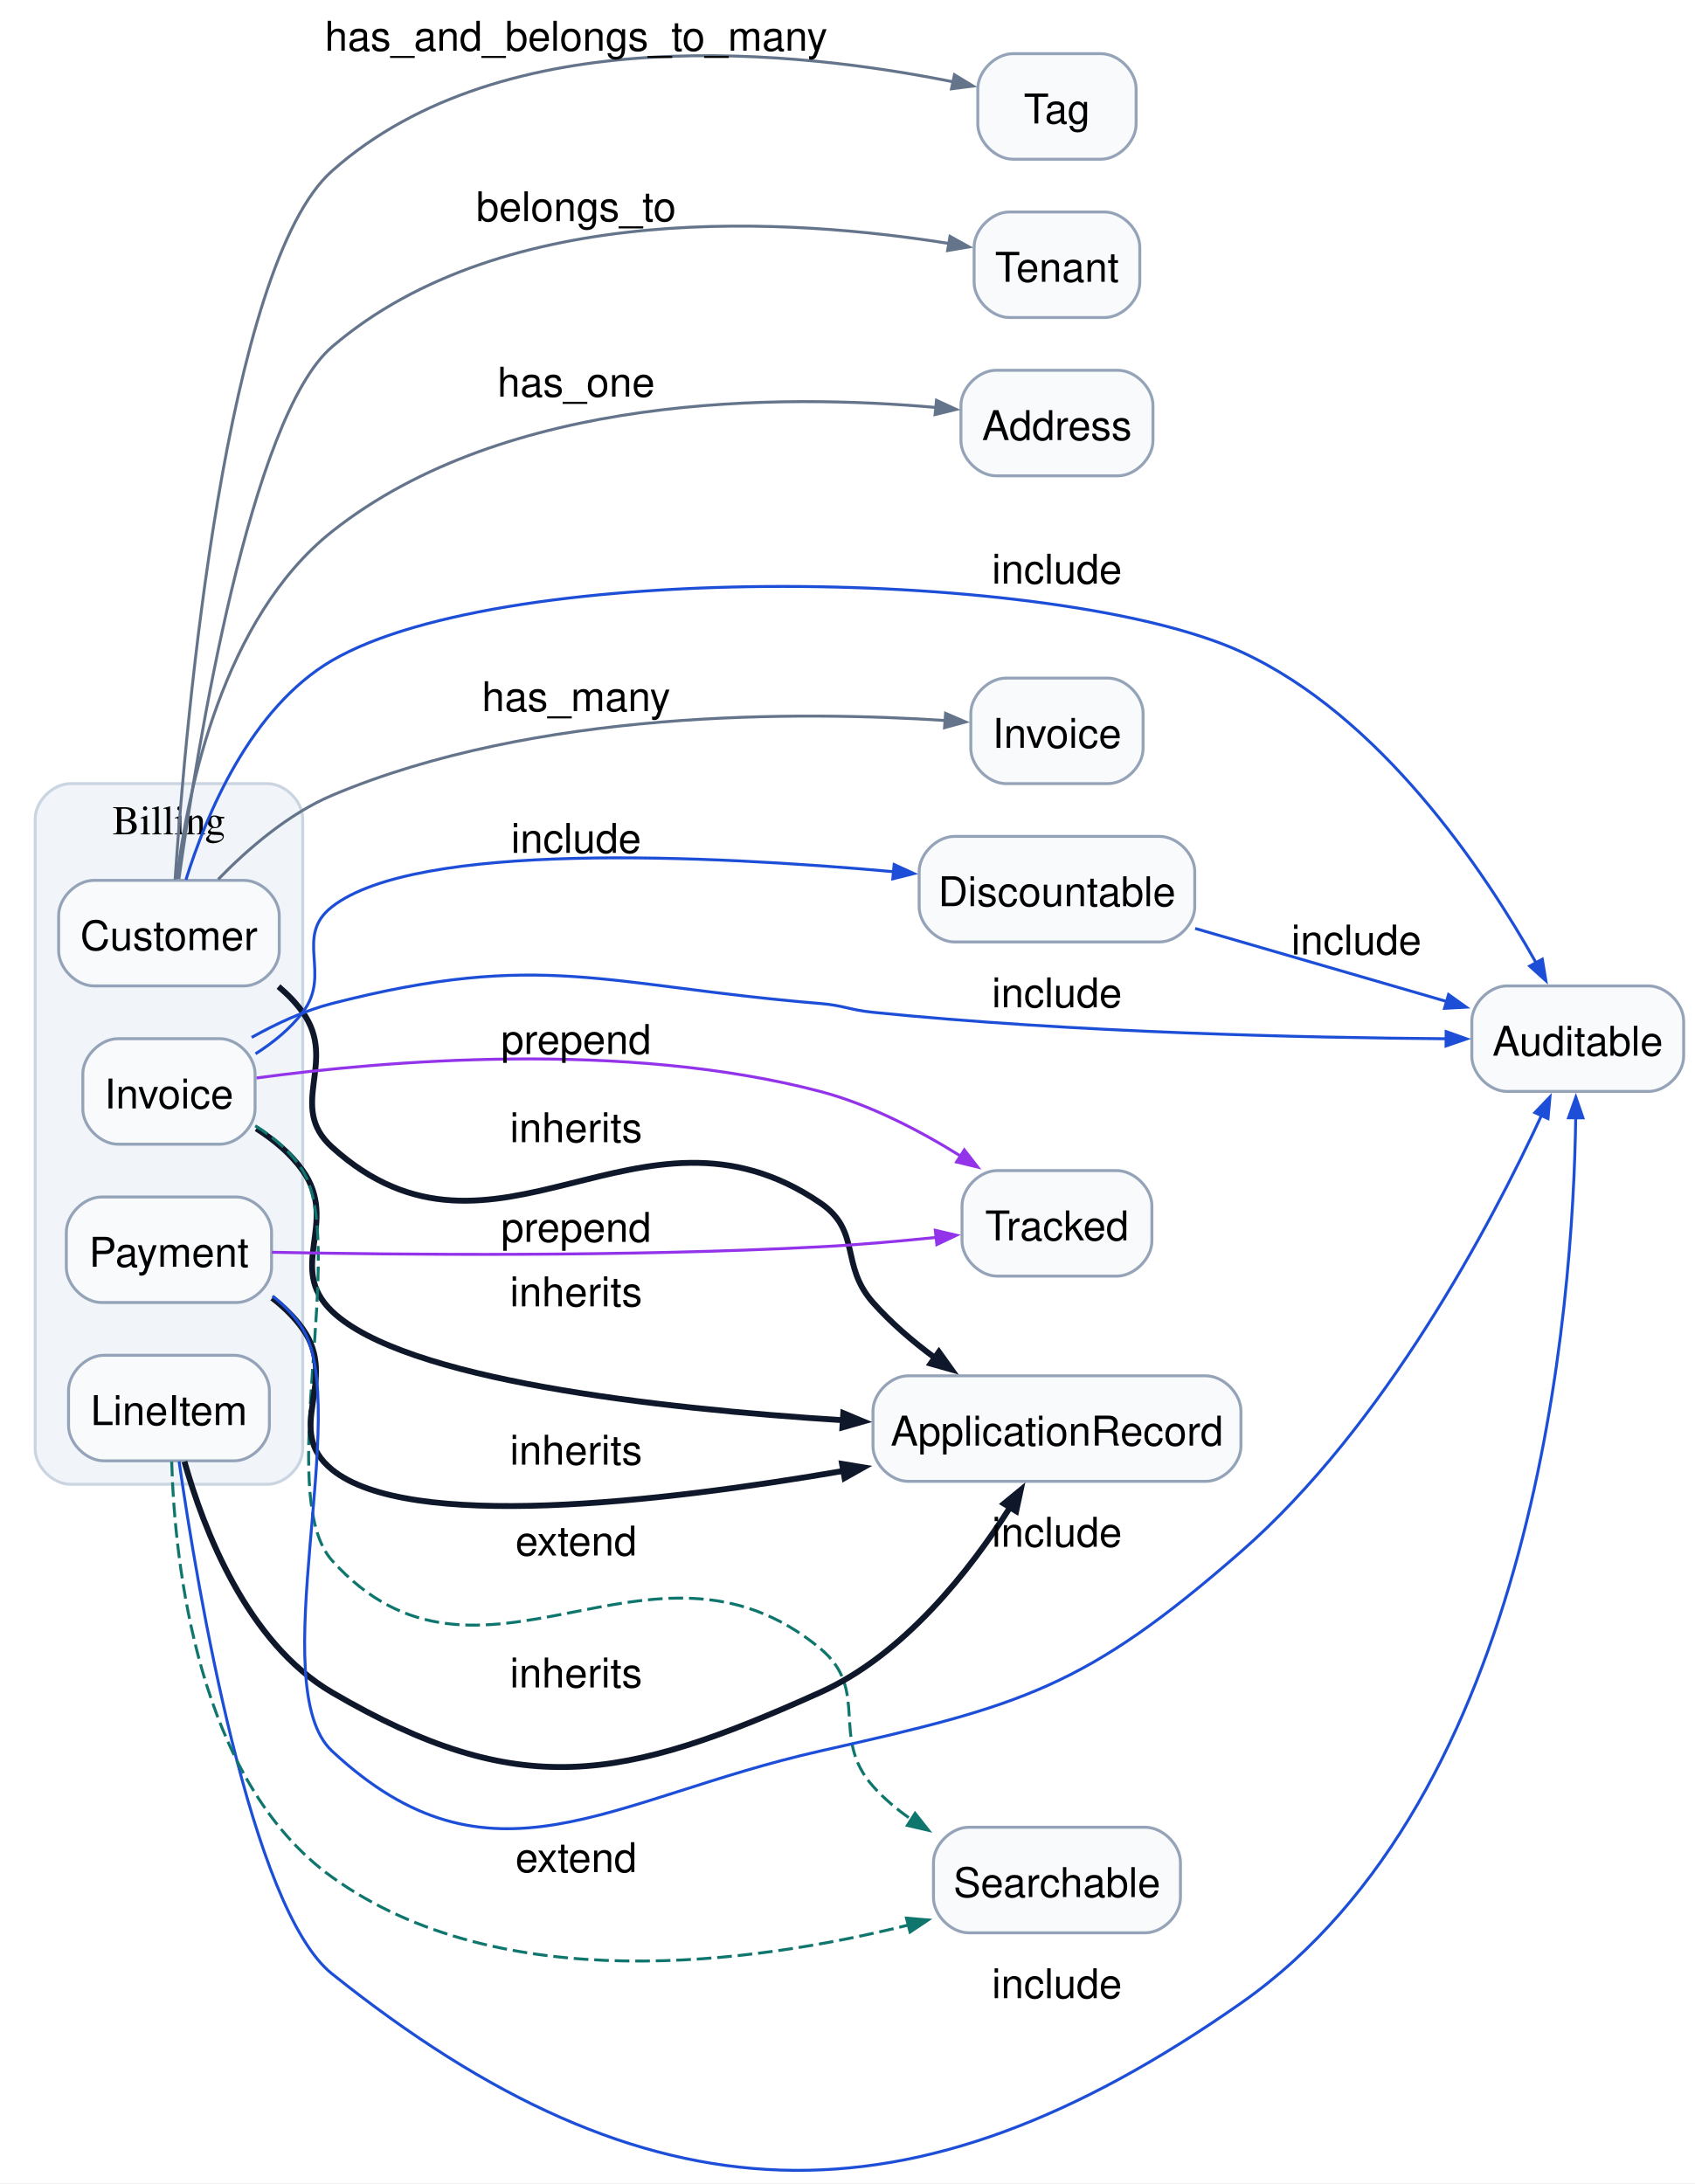
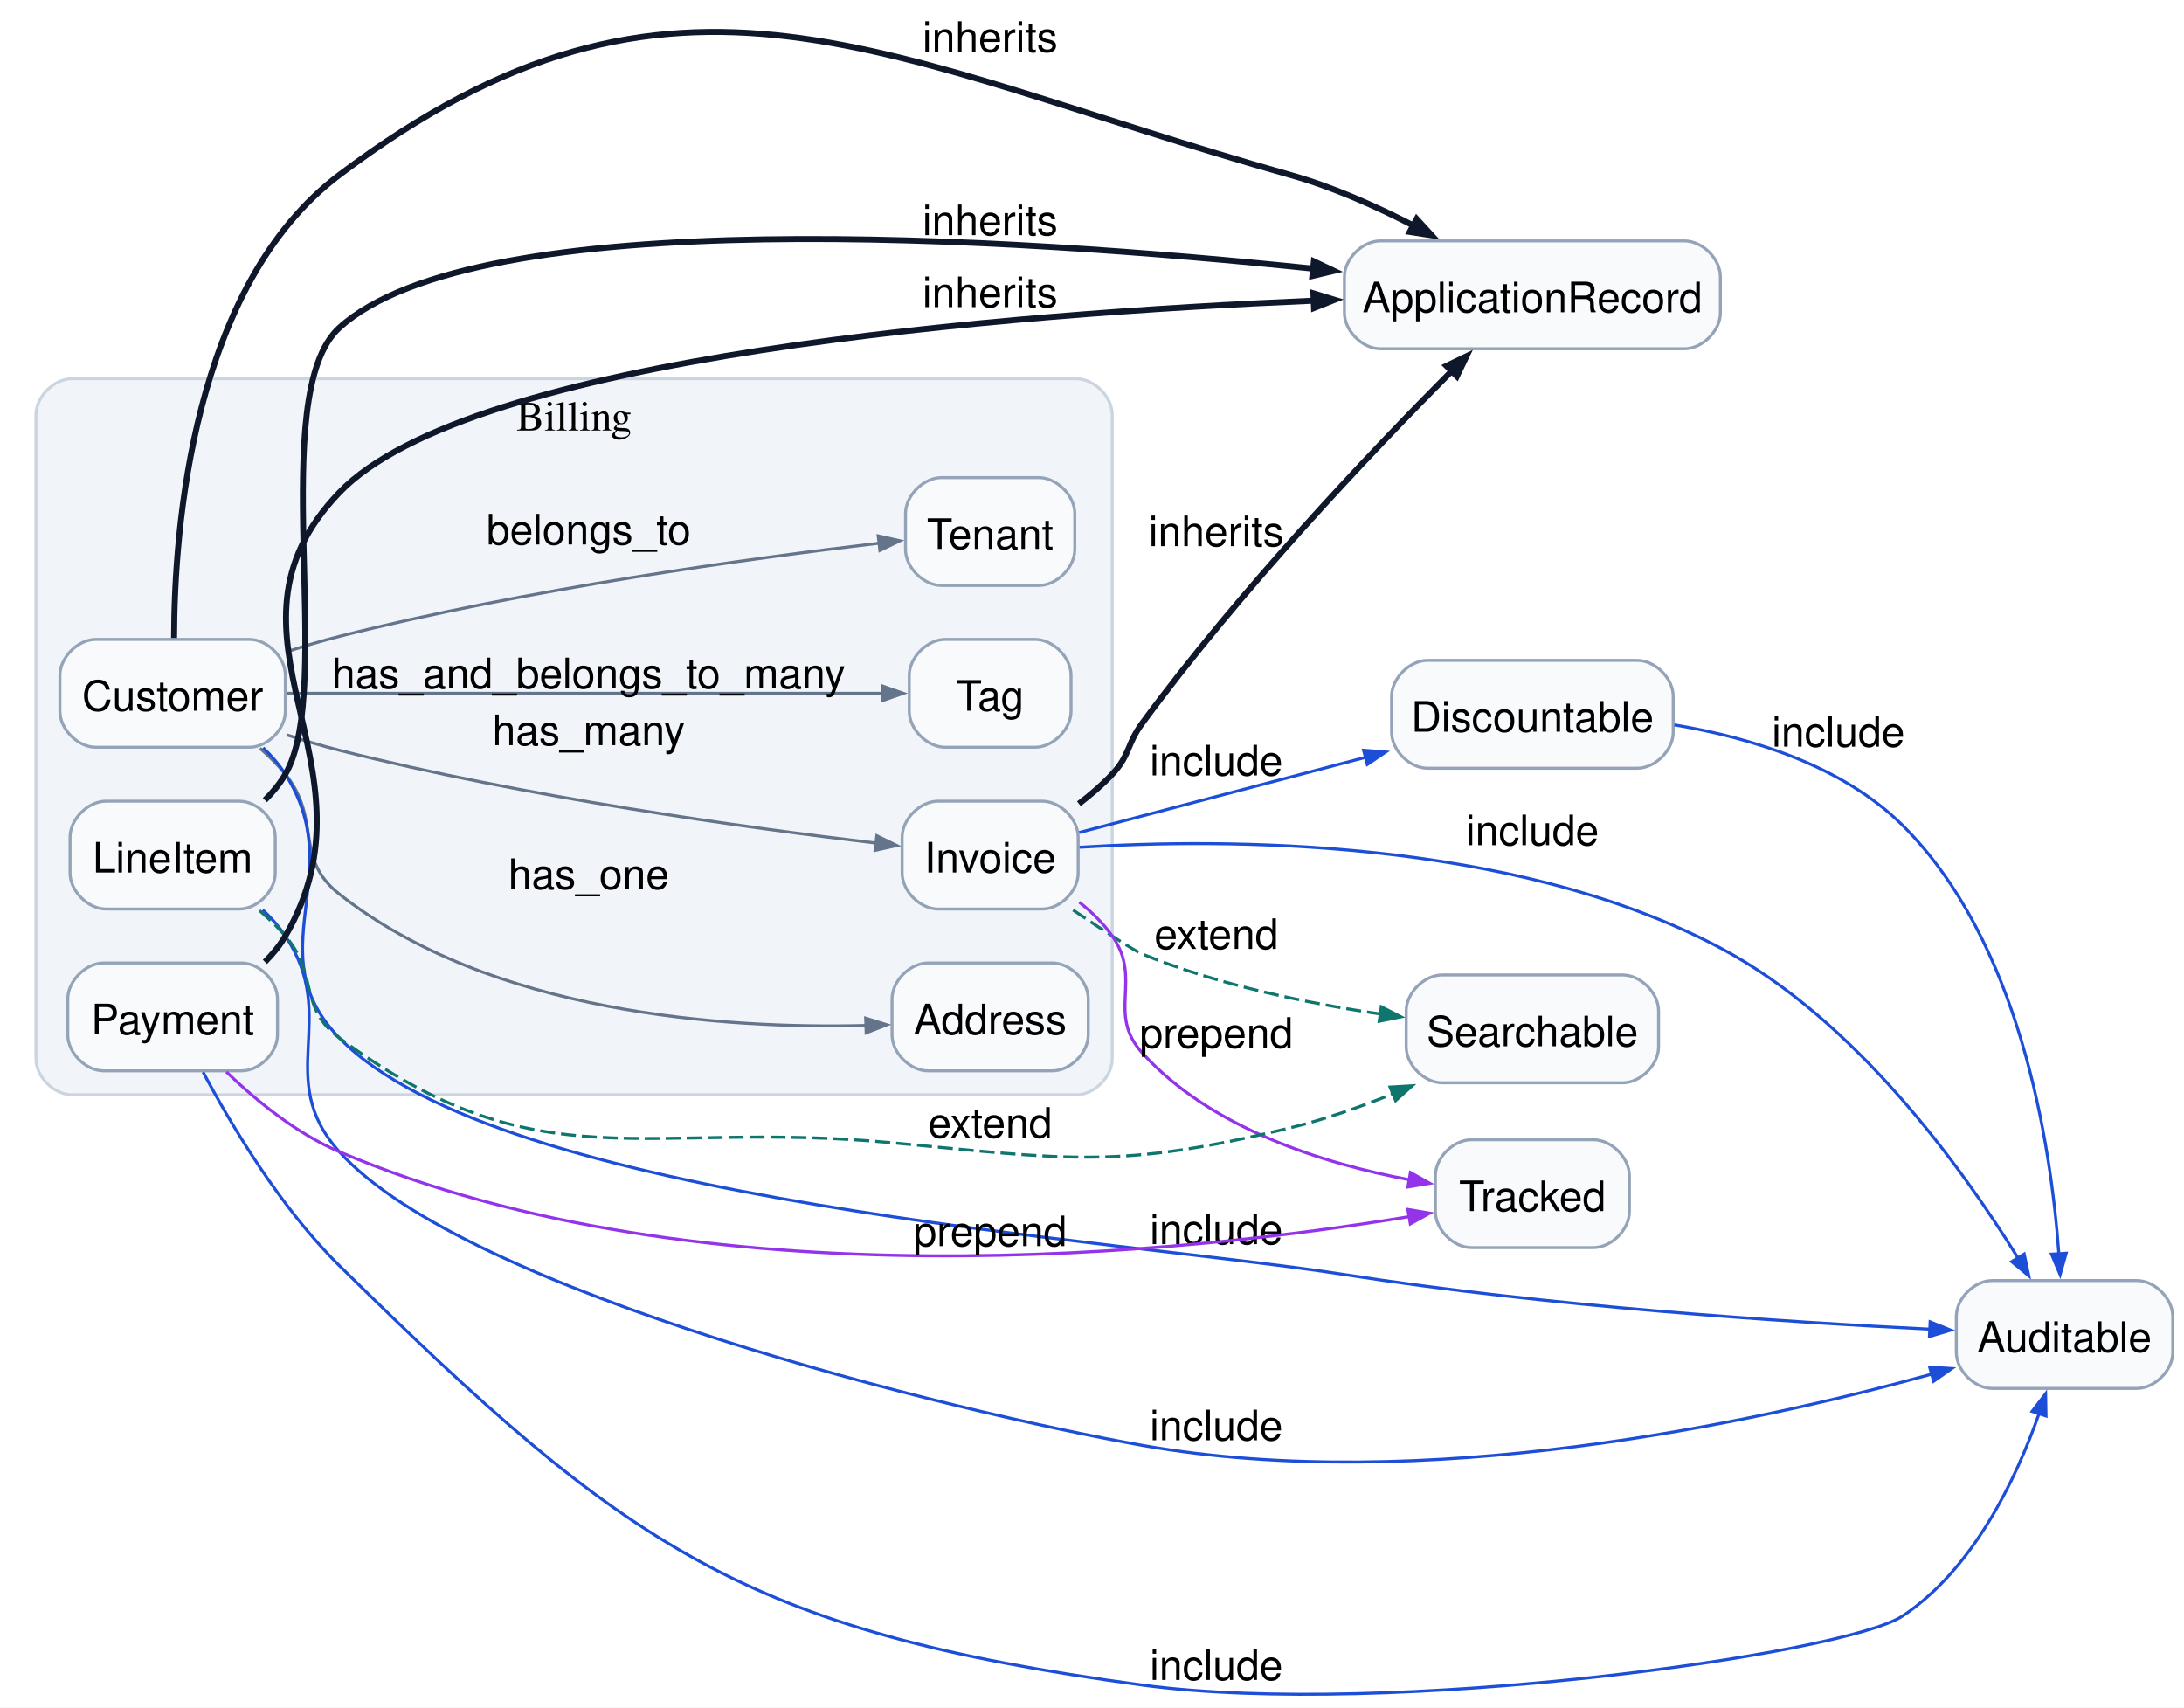
- <svg xmlns="http://www.w3.org/2000/svg" width="578pt" height="745pt" viewBox="0.00 0.00 578.00 745.00">
-   <g id="graph0" class="graph" transform="scale(1 1) rotate(0) translate(4 740.66)">
-     <polygon fill="white" stroke="none" points="-4,4 -4,-740.66 574.25,-740.66 574.25,4 -4,4" />
+ <svg xmlns="http://www.w3.org/2000/svg" width="729pt" height="570pt" viewBox="0.00 0.00 729.00 570.00">
+   <g id="graph0" class="graph" transform="scale(1 1) rotate(0) translate(4 565.92)">
+     <polygon fill="white" stroke="none" points="-4,4 -4,-565.92 725.25,-565.92 725.25,4 -4,4" />
    <g id="clust1" class="cluster">
-       <path fill="#f1f5f9" stroke="#cbd5e1" d="M20,-234.35C20,-234.35 87.25,-234.35 87.25,-234.35 93.25,-234.35 99.25,-240.35 99.25,-246.35 99.25,-246.35 99.25,-461.35 99.25,-461.35 99.25,-467.35 93.25,-473.35 87.25,-473.35 87.25,-473.35 20,-473.35 20,-473.35 14,-473.35 8,-467.35 8,-461.35 8,-461.35 8,-246.35 8,-246.35 8,-240.35 14,-234.35 20,-234.35" />
-       <text xml:space="preserve" text-anchor="middle" x="53.62" y="-456.05" font-family="Times,serif" font-size="14.00">Billing</text>
+       <path fill="#f1f5f9" stroke="#cbd5e1" d="M20,-200.51C20,-200.51 355.25,-200.51 355.25,-200.51 361.25,-200.51 367.25,-206.51 367.25,-212.51 367.25,-212.51 367.25,-427.51 367.25,-427.51 367.25,-433.51 361.25,-439.51 355.25,-439.51 355.25,-439.51 20,-439.51 20,-439.51 14,-439.51 8,-433.51 8,-427.51 8,-427.51 8,-212.51 8,-212.51 8,-206.51 14,-200.51 20,-200.51" />
+       <text xml:space="preserve" text-anchor="middle" x="187.62" y="-422.21" font-family="Times,serif" font-size="14.00">Billing</text>
    </g>
    <g id="node1" class="node">
-       <path fill="#f8fafc" stroke="#94a3b8" d="M79.25,-440.35C79.25,-440.35 28,-440.35 28,-440.35 22,-440.35 16,-434.35 16,-428.35 16,-428.35 16,-416.35 16,-416.35 16,-410.35 22,-404.35 28,-404.35 28,-404.35 79.25,-404.35 79.25,-404.35 85.25,-404.35 91.25,-410.35 91.25,-416.35 91.25,-416.35 91.25,-428.35 91.25,-428.35 91.25,-434.35 85.25,-440.35 79.25,-440.35" />
-       <text xml:space="preserve" text-anchor="middle" x="53.62" y="-416.55" font-family="Helvetica,sans-Serif" font-size="14.00">Customer</text>
+       <path fill="#f8fafc" stroke="#94a3b8" d="M347.25,-244.51C347.25,-244.51 305.75,-244.51 305.75,-244.51 299.75,-244.51 293.75,-238.51 293.75,-232.51 293.75,-232.51 293.75,-220.51 293.75,-220.51 293.75,-214.51 299.75,-208.51 305.75,-208.51 305.75,-208.51 347.25,-208.51 347.25,-208.51 353.25,-208.51 359.25,-214.51 359.25,-220.51 359.25,-220.51 359.25,-232.51 359.25,-232.51 359.25,-238.51 353.25,-244.51 347.25,-244.51" />
+       <text xml:space="preserve" text-anchor="middle" x="326.5" y="-220.71" font-family="Helvetica,sans-Serif" font-size="14.00">Address</text>
+     </g>
+     <g id="node2" class="node">
+       <path fill="#f8fafc" stroke="#94a3b8" d="M79.25,-352.51C79.25,-352.51 28,-352.51 28,-352.51 22,-352.51 16,-346.51 16,-340.51 16,-340.51 16,-328.51 16,-328.51 16,-322.51 22,-316.51 28,-316.51 28,-316.51 79.25,-316.51 79.25,-316.51 85.25,-316.51 91.25,-322.51 91.25,-328.51 91.25,-328.51 91.25,-340.51 91.25,-340.51 91.25,-346.51 85.25,-352.51 79.25,-352.51" />
+       <text xml:space="preserve" text-anchor="middle" x="53.62" y="-328.71" font-family="Helvetica,sans-Serif" font-size="14.00">Customer</text>
+     </g>
+     <g id="edge4" class="edge">
+       <path fill="none" stroke="#64748b" d="M82.78,-316.17C85.86,-313.49 88.77,-310.59 91.25,-307.51 103.5,-292.34 93.94,-279.58 109.25,-267.51 159.96,-227.53 237.95,-222.47 285.11,-223.65" />
+       <polygon fill="#64748b" stroke="#64748b" points="284.95,-226.09 292.03,-223.88 285.11,-221.19 284.95,-226.09" />
+       <text xml:space="preserve" text-anchor="middle" x="192.5" y="-269.21" font-family="Helvetica,sans-Serif" font-size="14.00">has_one</text>
+     </g>
+     <g id="node3" class="node">
+       <path fill="#f8fafc" stroke="#94a3b8" d="M343.88,-298.51C343.88,-298.51 309.12,-298.51 309.12,-298.51 303.12,-298.51 297.12,-292.51 297.12,-286.51 297.12,-286.51 297.12,-274.51 297.12,-274.51 297.12,-268.51 303.12,-262.51 309.12,-262.51 309.12,-262.51 343.88,-262.51 343.88,-262.51 349.88,-262.51 355.88,-268.51 355.88,-274.51 355.88,-274.51 355.88,-286.51 355.88,-286.51 355.88,-292.51 349.88,-298.51 343.88,-298.51" />
+       <text xml:space="preserve" text-anchor="middle" x="326.5" y="-274.71" font-family="Helvetica,sans-Serif" font-size="14.00">Invoice</text>
+     </g>
+     <g id="edge3" class="edge">
+       <path fill="none" stroke="#64748b" d="M91.68,-320.65C97.51,-318.76 103.51,-316.96 109.25,-315.51 171.3,-299.83 245.22,-289.64 288.59,-284.5" />
+       <polygon fill="#64748b" stroke="#64748b" points="288.67,-286.96 295.34,-283.71 288.1,-282.09 288.67,-286.96" />
+       <text xml:space="preserve" text-anchor="middle" x="192.5" y="-317.21" font-family="Helvetica,sans-Serif" font-size="14.00">has_many</text>
+     </g>
+     <g id="node6" class="node">
+       <path fill="#f8fafc" stroke="#94a3b8" d="M341.5,-352.51C341.5,-352.51 311.5,-352.51 311.5,-352.51 305.5,-352.51 299.5,-346.51 299.5,-340.51 299.5,-340.51 299.5,-328.51 299.5,-328.51 299.5,-322.51 305.5,-316.51 311.5,-316.51 311.5,-316.51 341.5,-316.51 341.5,-316.51 347.5,-316.51 353.5,-322.51 353.5,-328.51 353.5,-328.51 353.5,-340.51 353.5,-340.51 353.5,-346.51 347.5,-352.51 341.5,-352.51" />
+       <text xml:space="preserve" text-anchor="middle" x="326.5" y="-328.71" font-family="Helvetica,sans-Serif" font-size="14.00">Tag</text>
+     </g>
+     <g id="edge6" class="edge">
+       <path fill="none" stroke="#64748b" d="M91.72,-334.51C144.18,-334.51 239.35,-334.51 290.59,-334.51" />
+       <polygon fill="#64748b" stroke="#64748b" points="290.51,-336.96 297.51,-334.51 290.51,-332.06 290.51,-336.96" />
+       <text xml:space="preserve" text-anchor="middle" x="192.5" y="-336.21" font-family="Helvetica,sans-Serif" font-size="14.00">has_and_belongs_to_many</text>
+     </g>
+     <g id="node7" class="node">
+       <path fill="#f8fafc" stroke="#94a3b8" d="M342.75,-406.51C342.75,-406.51 310.25,-406.51 310.25,-406.51 304.25,-406.51 298.25,-400.51 298.25,-394.51 298.25,-394.51 298.25,-382.51 298.25,-382.51 298.25,-376.51 304.25,-370.51 310.25,-370.51 310.25,-370.51 342.75,-370.51 342.75,-370.51 348.75,-370.51 354.75,-376.51 354.75,-382.51 354.75,-382.51 354.75,-394.51 354.75,-394.51 354.75,-400.51 348.75,-406.51 342.75,-406.51" />
+       <text xml:space="preserve" text-anchor="middle" x="326.5" y="-382.71" font-family="Helvetica,sans-Serif" font-size="14.00">Tenant</text>
+     </g>
+     <g id="edge5" class="edge">
+       <path fill="none" stroke="#64748b" d="M91.68,-348.37C97.51,-350.27 103.51,-352.06 109.25,-353.51 171.82,-369.33 246.45,-379.56 289.67,-384.65" />
+       <polygon fill="#64748b" stroke="#64748b" points="289.14,-387.06 296.37,-385.43 289.7,-382.19 289.14,-387.06" />
+       <text xml:space="preserve" text-anchor="middle" x="192.5" y="-384.2" font-family="Helvetica,sans-Serif" font-size="14.00">belongs_to</text>
+     </g>
+     <g id="node8" class="node">
+       <path fill="#f8fafc" stroke="#94a3b8" d="M558.25,-485.51C558.25,-485.51 456.75,-485.51 456.75,-485.51 450.75,-485.51 444.75,-479.51 444.75,-473.51 444.75,-473.51 444.75,-461.51 444.75,-461.51 444.75,-455.51 450.75,-449.51 456.75,-449.51 456.75,-449.51 558.25,-449.51 558.25,-449.51 564.25,-449.51 570.25,-455.51 570.25,-461.51 570.25,-461.51 570.25,-473.51 570.25,-473.51 570.25,-479.51 564.25,-485.51 558.25,-485.51" />
+       <text xml:space="preserve" text-anchor="middle" x="507.5" y="-461.71" font-family="Helvetica,sans-Serif" font-size="14.00">ApplicationRecord</text>
+     </g>
+     <g id="edge1" class="edge">
+       <path fill="none" stroke="#0f172a" stroke-width="2" d="M54.1,-353C54.18,-389.51 60.21,-470.54 109.25,-507.51 221.93,-592.46 290.92,-545.75 426.75,-507.51 440.8,-503.56 455.32,-497.09 468.05,-490.5" />
+       <polygon fill="#0f172a" stroke="#0f172a" stroke-width="2" points="468.87,-492.84 473.88,-487.38 466.56,-488.52 468.87,-492.84" />
+       <text xml:space="preserve" text-anchor="middle" x="326.5" y="-548.62" font-family="Helvetica,sans-Serif" font-size="14.00">inherits</text>
+     </g>
+     <g id="node9" class="node">
+       <path fill="#f8fafc" stroke="#94a3b8" d="M709.25,-138.51C709.25,-138.51 661,-138.51 661,-138.51 655,-138.51 649,-132.51 649,-126.51 649,-126.51 649,-114.51 649,-114.51 649,-108.51 655,-102.51 661,-102.51 661,-102.51 709.25,-102.51 709.25,-102.51 715.25,-102.51 721.25,-108.51 721.25,-114.51 721.25,-114.51 721.25,-126.51 721.25,-126.51 721.25,-132.51 715.25,-138.51 709.25,-138.51" />
+       <text xml:space="preserve" text-anchor="middle" x="685.12" y="-114.71" font-family="Helvetica,sans-Serif" font-size="14.00">Auditable</text>
+     </g>
+     <g id="edge2" class="edge">
+       <path fill="none" stroke="#1d4ed8" d="M83.83,-316.33C86.64,-313.65 89.21,-310.71 91.25,-307.51 112.75,-273.87 81.48,-248.19 109.25,-219.51 162.53,-164.48 369.08,-152.38 444.75,-140.51 512.57,-129.88 592.15,-124.65 640.32,-122.27" />
+       <polygon fill="#1d4ed8" stroke="#1d4ed8" points="640.26,-124.73 647.14,-121.95 640.03,-119.83 640.26,-124.73" />
+       <text xml:space="preserve" text-anchor="middle" x="402" y="-150.66" font-family="Helvetica,sans-Serif" font-size="14.00">include</text>
+     </g>
+     <g id="edge7" class="edge">
+       <path fill="none" stroke="#0f172a" stroke-width="2" d="M356.12,-297.65C360.09,-300.67 363.94,-303.98 367.25,-307.51 373.24,-313.91 372.06,-317.45 377.25,-324.51 409.61,-368.59 453.32,-414.66 480.7,-442.22" />
+       <polygon fill="#0f172a" stroke="#0f172a" stroke-width="2" points="478.81,-443.79 485.49,-447.01 482.28,-440.33 478.81,-443.79" />
+       <text xml:space="preserve" text-anchor="middle" x="402" y="-383.64" font-family="Helvetica,sans-Serif" font-size="14.00">inherits</text>
+     </g>
+     <g id="edge8" class="edge">
+       <path fill="none" stroke="#1d4ed8" d="M356.36,-283.13C403.92,-286.11 500.42,-286.52 570.25,-249.51 615.27,-225.66 650.84,-176.33 669.58,-146.06" />
+       <polygon fill="#1d4ed8" stroke="#1d4ed8" points="671.66,-147.36 673.19,-140.1 667.47,-144.82 671.66,-147.36" />
+       <text xml:space="preserve" text-anchor="middle" x="507.5" y="-283.82" font-family="Helvetica,sans-Serif" font-size="14.00">include</text>
+     </g>
+     <g id="node10" class="node">
+       <path fill="#f8fafc" stroke="#94a3b8" d="M542.5,-345.51C542.5,-345.51 472.5,-345.51 472.5,-345.51 466.5,-345.51 460.5,-339.51 460.5,-333.51 460.5,-333.51 460.5,-321.51 460.5,-321.51 460.5,-315.51 466.5,-309.51 472.5,-309.51 472.5,-309.51 542.5,-309.51 542.5,-309.51 548.5,-309.51 554.5,-315.51 554.5,-321.51 554.5,-321.51 554.5,-333.51 554.5,-333.51 554.5,-339.51 548.5,-345.51 542.5,-345.51" />
+       <text xml:space="preserve" text-anchor="middle" x="507.5" y="-321.71" font-family="Helvetica,sans-Serif" font-size="14.00">Discountable</text>
+     </g>
+     <g id="edge9" class="edge">
+       <path fill="none" stroke="#1d4ed8" d="M356.26,-288.06C382.04,-294.83 420.56,-304.95 452.14,-313.24" />
+       <polygon fill="#1d4ed8" stroke="#1d4ed8" points="451.15,-315.51 458.54,-314.92 452.39,-310.77 451.15,-315.51" />
+       <text xml:space="preserve" text-anchor="middle" x="402" y="-307.12" font-family="Helvetica,sans-Serif" font-size="14.00">include</text>
+     </g>
+     <g id="node11" class="node">
+       <path fill="#f8fafc" stroke="#94a3b8" d="M537.62,-240.51C537.62,-240.51 477.38,-240.51 477.38,-240.51 471.38,-240.51 465.38,-234.51 465.38,-228.51 465.38,-228.51 465.38,-216.51 465.38,-216.51 465.38,-210.51 471.38,-204.51 477.38,-204.51 477.38,-204.51 537.62,-204.51 537.62,-204.51 543.62,-204.51 549.62,-210.51 549.62,-216.51 549.62,-216.51 549.62,-228.51 549.62,-228.51 549.62,-234.51 543.62,-240.51 537.62,-240.51" />
+       <text xml:space="preserve" text-anchor="middle" x="507.5" y="-216.71" font-family="Helvetica,sans-Serif" font-size="14.00">Searchable</text>
+     </g>
+     <g id="edge11" class="edge">
+       <path fill="none" stroke="#0f766e" stroke-dasharray="5,2" d="M354.19,-262.16C364.53,-255.18 374.54,-248.62 377.25,-247.51 402.53,-237.17 432.37,-231.04 457,-227.44" />
+       <polygon fill="#0f766e" stroke="#0f766e" points="457.05,-229.9 463.64,-226.52 456.37,-225.05 457.05,-229.9" />
+       <text xml:space="preserve" text-anchor="middle" x="402" y="-249.21" font-family="Helvetica,sans-Serif" font-size="14.00">extend</text>
+     </g>
+     <g id="node12" class="node">
+       <path fill="#f8fafc" stroke="#94a3b8" d="M527.88,-185.51C527.88,-185.51 487.12,-185.51 487.12,-185.51 481.12,-185.51 475.12,-179.51 475.12,-173.51 475.12,-173.51 475.12,-161.51 475.12,-161.51 475.12,-155.51 481.12,-149.51 487.12,-149.51 487.12,-149.51 527.88,-149.51 527.88,-149.51 533.88,-149.51 539.88,-155.51 539.88,-161.51 539.88,-161.51 539.88,-173.51 539.88,-173.51 539.88,-179.51 533.88,-185.51 527.88,-185.51" />
+       <text xml:space="preserve" text-anchor="middle" x="507.5" y="-161.71" font-family="Helvetica,sans-Serif" font-size="14.00">Tracked</text>
+     </g>
+     <g id="edge10" class="edge">
+       <path fill="none" stroke="#9333ea" d="M356.26,-264.79C360.41,-261.51 364.28,-257.74 367.25,-253.51 377.54,-238.87 365.23,-227.77 377.25,-214.51 400.17,-189.24 437.77,-177.53 466.52,-172.13" />
+       <polygon fill="#9333ea" stroke="#9333ea" points="466.79,-174.57 473.27,-170.96 465.95,-169.74 466.79,-174.57" />
+       <text xml:space="preserve" text-anchor="middle" x="402" y="-216.21" font-family="Helvetica,sans-Serif" font-size="14.00">prepend</text>
+     </g>
+     <g id="node4" class="node">
+       <path fill="#f8fafc" stroke="#94a3b8" d="M75.88,-298.51C75.88,-298.51 31.38,-298.51 31.38,-298.51 25.38,-298.51 19.38,-292.51 19.38,-286.51 19.38,-286.51 19.38,-274.51 19.38,-274.51 19.38,-268.51 25.38,-262.51 31.38,-262.51 31.38,-262.51 75.88,-262.51 75.88,-262.51 81.88,-262.51 87.88,-268.51 87.88,-274.51 87.88,-274.51 87.88,-286.51 87.88,-286.51 87.88,-292.51 81.88,-298.51 75.88,-298.51" />
+       <text xml:space="preserve" text-anchor="middle" x="53.62" y="-274.71" font-family="Helvetica,sans-Serif" font-size="14.00">LineItem</text>
+     </g>
+     <g id="edge12" class="edge">
+       <path fill="none" stroke="#0f172a" stroke-width="2" d="M84.43,-298.87C87.06,-301.49 89.42,-304.37 91.25,-307.51 108.05,-336.32 84.6,-434.05 109.25,-456.51 155.14,-498.34 332.9,-486.79 434.4,-476.24" />
+       <polygon fill="#0f172a" stroke="#0f172a" stroke-width="2" points="434.56,-478.68 441.26,-475.51 434.05,-473.81 434.56,-478.68" />
+       <text xml:space="preserve" text-anchor="middle" x="326.5" y="-487.45" font-family="Helvetica,sans-Serif" font-size="14.00">inherits</text>
+     </g>
+     <g id="edge13" class="edge">
+       <path fill="none" stroke="#1d4ed8" d="M83.69,-262.24C86.53,-259.58 89.14,-256.66 91.25,-253.51 109.61,-226.11 87.19,-206.03 109.25,-181.51 151.66,-134.37 314.81,-94.57 377.25,-83.51 470.61,-66.98 581.28,-90.89 640.9,-107.3" />
+       <polygon fill="#1d4ed8" stroke="#1d4ed8" points="640.1,-109.62 647.5,-109.15 641.43,-104.9 640.1,-109.62" />
+       <text xml:space="preserve" text-anchor="middle" x="402" y="-85.21" font-family="Helvetica,sans-Serif" font-size="14.00">include</text>
+     </g>
+     <g id="edge14" class="edge">
+       <path fill="none" stroke="#0f766e" stroke-dasharray="5,2" d="M82.6,-262.01C85.7,-259.36 88.67,-256.5 91.25,-253.51 102.41,-240.56 95.49,-229.66 109.25,-219.51 176.41,-169.96 210.65,-192.32 293.75,-184.51 352.64,-178.98 369.27,-175.56 426.75,-189.51 438.12,-192.27 449.96,-196.42 460.95,-200.84" />
+       <polygon fill="#0f766e" stroke="#0f766e" points="459.97,-203.09 467.37,-203.52 461.85,-198.57 459.97,-203.09" />
+       <text xml:space="preserve" text-anchor="middle" x="326.5" y="-186.21" font-family="Helvetica,sans-Serif" font-size="14.00">extend</text>
    </g>
    <g id="node5" class="node">
-       <path fill="#f8fafc" stroke="#94a3b8" d="M377.25,-614.35C377.25,-614.35 335.75,-614.35 335.75,-614.35 329.75,-614.35 323.75,-608.35 323.75,-602.35 323.75,-602.35 323.75,-590.35 323.75,-590.35 323.75,-584.35 329.75,-578.35 335.75,-578.35 335.75,-578.35 377.25,-578.35 377.25,-578.35 383.25,-578.35 389.25,-584.35 389.25,-590.35 389.25,-590.35 389.25,-602.35 389.25,-602.35 389.25,-608.35 383.25,-614.35 377.25,-614.35" />
-       <text xml:space="preserve" text-anchor="middle" x="356.5" y="-590.55" font-family="Helvetica,sans-Serif" font-size="14.00">Address</text>
-     </g>
-     <g id="edge4" class="edge">
-       <path fill="none" stroke="#64748b" d="M56.27,-440.84C60,-470.84 71.93,-529.76 109.25,-559.35 168.74,-606.5 262.49,-606.37 315.5,-601.64" />
-       <polygon fill="#64748b" stroke="#64748b" points="315.41,-604.11 322.14,-601 314.93,-599.24 315.41,-604.11" />
-       <text xml:space="preserve" text-anchor="middle" x="192.5" y="-605.36" font-family="Helvetica,sans-Serif" font-size="14.00">has_one</text>
-     </g>
-     <g id="node6" class="node">
-       <path fill="#f8fafc" stroke="#94a3b8" d="M407.25,-271.35C407.25,-271.35 305.75,-271.35 305.75,-271.35 299.75,-271.35 293.75,-265.35 293.75,-259.35 293.75,-259.35 293.75,-247.35 293.75,-247.35 293.75,-241.35 299.75,-235.35 305.75,-235.35 305.75,-235.35 407.25,-235.35 407.25,-235.35 413.25,-235.35 419.25,-241.35 419.25,-247.35 419.25,-247.35 419.25,-259.35 419.25,-259.35 419.25,-265.35 413.25,-271.35 407.25,-271.35" />
-       <text xml:space="preserve" text-anchor="middle" x="356.5" y="-247.55" font-family="Helvetica,sans-Serif" font-size="14.00">ApplicationRecord</text>
-     </g>
-     <g id="edge1" class="edge">
-       <path fill="none" stroke="#0f172a" stroke-width="2" d="M90.98,-404.13C94.1,-401.51 96.93,-398.59 99.25,-395.35 111.41,-378.32 93.73,-363.38 109.25,-349.35 164.49,-299.39 214.23,-372.32 275.75,-330.35 289.87,-320.71 282.42,-309.15 293.75,-296.35 299.86,-289.45 307.28,-283.09 314.84,-277.5" />
-       <polygon fill="#0f172a" stroke="#0f172a" stroke-width="2" points="316.24,-279.51 320.55,-273.48 313.42,-275.5 316.24,-279.51" />
-       <text xml:space="preserve" text-anchor="middle" x="192.5" y="-351.05" font-family="Helvetica,sans-Serif" font-size="14.00">inherits</text>
-     </g>
-     <g id="node7" class="node">
-       <path fill="#f8fafc" stroke="#94a3b8" d="M558.25,-404.35C558.25,-404.35 510,-404.35 510,-404.35 504,-404.35 498,-398.35 498,-392.35 498,-392.35 498,-380.35 498,-380.35 498,-374.35 504,-368.35 510,-368.35 510,-368.35 558.25,-368.35 558.25,-368.35 564.25,-368.35 570.25,-374.35 570.25,-380.35 570.25,-380.35 570.25,-392.35 570.25,-392.35 570.25,-398.35 564.25,-404.35 558.25,-404.35" />
-       <text xml:space="preserve" text-anchor="middle" x="534.12" y="-380.55" font-family="Helvetica,sans-Serif" font-size="14.00">Auditable</text>
-     </g>
-     <g id="edge2" class="edge">
-       <path fill="none" stroke="#1d4ed8" d="M59.42,-440.57C66.33,-462.72 81.43,-499.12 109.25,-515.35 168.76,-550.05 356.61,-547.03 419.25,-518.35 466.89,-496.53 502.17,-443.85 520.03,-412.03" />
-       <polygon fill="#1d4ed8" stroke="#1d4ed8" points="522.04,-413.45 523.25,-406.14 517.74,-411.1 522.04,-413.45" />
-       <text xml:space="preserve" text-anchor="middle" x="356.5" y="-541.57" font-family="Helvetica,sans-Serif" font-size="14.00">include</text>
-     </g>
-     <g id="node9" class="node">
-       <path fill="#f8fafc" stroke="#94a3b8" d="M373.88,-509.35C373.88,-509.35 339.12,-509.35 339.12,-509.35 333.12,-509.35 327.12,-503.35 327.12,-497.35 327.12,-497.35 327.12,-485.35 327.12,-485.35 327.12,-479.35 333.12,-473.35 339.12,-473.35 339.12,-473.35 373.88,-473.35 373.88,-473.35 379.88,-473.35 385.88,-479.35 385.88,-485.35 385.88,-485.35 385.88,-497.35 385.88,-497.35 385.88,-503.35 379.88,-509.35 373.88,-509.35" />
-       <text xml:space="preserve" text-anchor="middle" x="356.5" y="-485.55" font-family="Helvetica,sans-Serif" font-size="14.00">Invoice</text>
-     </g>
-     <g id="edge3" class="edge">
-       <path fill="none" stroke="#64748b" d="M70.41,-440.69C80.42,-450.99 94.27,-463.01 109.25,-469.35 178.77,-498.72 268.96,-498.12 318.63,-494.87" />
-       <polygon fill="#64748b" stroke="#64748b" points="318.51,-497.33 325.32,-494.39 318.16,-492.44 318.51,-497.33" />
-       <text xml:space="preserve" text-anchor="middle" x="192.5" y="-498.08" font-family="Helvetica,sans-Serif" font-size="14.00">has_many</text>
-     </g>
-     <g id="node11" class="node">
-       <path fill="#f8fafc" stroke="#94a3b8" d="M371.5,-722.35C371.5,-722.35 341.5,-722.35 341.5,-722.35 335.5,-722.35 329.5,-716.35 329.5,-710.35 329.5,-710.35 329.5,-698.35 329.5,-698.35 329.5,-692.35 335.5,-686.35 341.5,-686.35 341.5,-686.35 371.5,-686.35 371.5,-686.35 377.5,-686.35 383.5,-692.35 383.5,-698.35 383.5,-698.35 383.5,-710.35 383.5,-710.35 383.5,-716.35 377.5,-722.35 371.5,-722.35" />
-       <text xml:space="preserve" text-anchor="middle" x="356.5" y="-698.55" font-family="Helvetica,sans-Serif" font-size="14.00">Tag</text>
-     </g>
-     <g id="edge6" class="edge">
-       <path fill="none" stroke="#64748b" d="M55.72,-440.63C59.35,-494.36 72.87,-650.02 109.25,-682.35 168.03,-734.57 268.79,-723.32 321.34,-712.69" />
-       <polygon fill="#64748b" stroke="#64748b" points="321.53,-715.16 327.87,-711.31 320.52,-710.36 321.53,-715.16" />
-       <text xml:space="preserve" text-anchor="middle" x="192.5" y="-723.36" font-family="Helvetica,sans-Serif" font-size="14.00">has_and_belongs_to_many</text>
-     </g>
-     <g id="node12" class="node">
-       <path fill="#f8fafc" stroke="#94a3b8" d="M372.75,-668.35C372.75,-668.35 340.25,-668.35 340.25,-668.35 334.25,-668.35 328.25,-662.35 328.25,-656.35 328.25,-656.35 328.25,-644.35 328.25,-644.35 328.25,-638.35 334.25,-632.35 340.25,-632.35 340.25,-632.35 372.75,-632.35 372.75,-632.35 378.75,-632.35 384.75,-638.35 384.75,-644.35 384.75,-644.35 384.75,-656.35 384.75,-656.35 384.75,-662.35 378.75,-668.35 372.75,-668.35" />
-       <text xml:space="preserve" text-anchor="middle" x="356.5" y="-644.55" font-family="Helvetica,sans-Serif" font-size="14.00">Tenant</text>
-     </g>
-     <g id="edge5" class="edge">
-       <path fill="none" stroke="#64748b" d="M57.02,-440.79C63.24,-485.64 81.38,-598.45 109.25,-622.35 168.35,-673.01 266.91,-666.05 319.64,-657.61" />
-       <polygon fill="#64748b" stroke="#64748b" points="320.02,-660.03 326.51,-656.44 319.2,-655.19 320.02,-660.03" />
-       <text xml:space="preserve" text-anchor="middle" x="192.5" y="-665.22" font-family="Helvetica,sans-Serif" font-size="14.00">belongs_to</text>
-     </g>
-     <g id="node2" class="node">
-       <path fill="#f8fafc" stroke="#94a3b8" d="M71,-386.35C71,-386.35 36.25,-386.35 36.25,-386.35 30.25,-386.35 24.25,-380.35 24.25,-374.35 24.25,-374.35 24.25,-362.35 24.25,-362.35 24.25,-356.35 30.25,-350.35 36.25,-350.35 36.25,-350.35 71,-350.35 71,-350.35 77,-350.35 83,-356.35 83,-362.35 83,-362.35 83,-374.35 83,-374.35 83,-380.35 77,-386.35 71,-386.35" />
-       <text xml:space="preserve" text-anchor="middle" x="53.62" y="-362.55" font-family="Helvetica,sans-Serif" font-size="14.00">Invoice</text>
-     </g>
-     <g id="edge7" class="edge">
-       <path fill="none" stroke="#0f172a" stroke-width="2" d="M83.43,-355.7C89.43,-351.87 95.17,-347.11 99.25,-341.35 111.84,-323.56 93.5,-308.41 109.25,-293.35 133.69,-269.97 219.93,-260.23 283.49,-256.19" />
-       <polygon fill="#0f172a" stroke="#0f172a" stroke-width="2" points="283.62,-258.63 290.46,-255.77 283.32,-253.74 283.62,-258.63" />
-       <text xml:space="preserve" text-anchor="middle" x="192.5" y="-295.05" font-family="Helvetica,sans-Serif" font-size="14.00">inherits</text>
-     </g>
-     <g id="edge8" class="edge">
-       <path fill="none" stroke="#1d4ed8" d="M81.84,-386.78C90.27,-391.5 99.82,-395.93 109.25,-398.35 180.93,-416.73 202,-404.45 275.75,-398.35 283.83,-397.68 285.68,-396.17 293.75,-395.35 361.86,-388.42 441.35,-386.68 489.43,-386.32" />
-       <polygon fill="#1d4ed8" stroke="#1d4ed8" points="489.24,-388.77 496.23,-386.28 489.21,-383.87 489.24,-388.77" />
-       <text xml:space="preserve" text-anchor="middle" x="356.5" y="-397.05" font-family="Helvetica,sans-Serif" font-size="14.00">include</text>
-     </g>
-     <g id="node8" class="node">
-       <path fill="#f8fafc" stroke="#94a3b8" d="M391.5,-455.35C391.5,-455.35 321.5,-455.35 321.5,-455.35 315.5,-455.35 309.5,-449.35 309.5,-443.35 309.5,-443.35 309.5,-431.35 309.5,-431.35 309.5,-425.35 315.5,-419.35 321.5,-419.35 321.5,-419.35 391.5,-419.35 391.5,-419.35 397.5,-419.35 403.5,-425.35 403.5,-431.35 403.5,-431.35 403.5,-443.35 403.5,-443.35 403.5,-449.35 397.5,-455.35 391.5,-455.35" />
-       <text xml:space="preserve" text-anchor="middle" x="356.5" y="-431.55" font-family="Helvetica,sans-Serif" font-size="14.00">Discountable</text>
-     </g>
-     <g id="edge9" class="edge">
-       <path fill="none" stroke="#1d4ed8" d="M83.16,-381.19C89.17,-385.01 94.98,-389.72 99.25,-395.35 109.28,-408.58 96.15,-421.14 109.25,-431.35 137.98,-453.74 237.51,-448.99 300.9,-443.3" />
-       <polygon fill="#1d4ed8" stroke="#1d4ed8" points="300.96,-445.75 307.7,-442.67 300.51,-440.88 300.96,-445.75" />
-       <text xml:space="preserve" text-anchor="middle" x="192.5" y="-449.73" font-family="Helvetica,sans-Serif" font-size="14.00">include</text>
-     </g>
-     <g id="node10" class="node">
-       <path fill="#f8fafc" stroke="#94a3b8" d="M386.62,-117.35C386.62,-117.35 326.38,-117.35 326.38,-117.35 320.38,-117.35 314.38,-111.35 314.38,-105.35 314.38,-105.35 314.38,-93.35 314.38,-93.35 314.38,-87.35 320.38,-81.35 326.38,-81.35 326.38,-81.35 386.62,-81.35 386.62,-81.35 392.62,-81.35 398.62,-87.35 398.62,-93.35 398.62,-93.35 398.62,-105.35 398.62,-105.35 398.62,-111.35 392.62,-117.35 386.62,-117.35" />
-       <text xml:space="preserve" text-anchor="middle" x="356.5" y="-93.55" font-family="Helvetica,sans-Serif" font-size="14.00">Searchable</text>
-     </g>
-     <g id="edge11" class="edge">
-       <path fill="none" stroke="#0f766e" stroke-dasharray="5,2" d="M83.06,-356.65C89.39,-352.72 95.36,-347.67 99.25,-341.35 114.76,-316.09 89.4,-230.36 109.25,-208.35 159.6,-152.5 217.84,-226.3 275.75,-178.35 292.98,-164.08 278.85,-148.03 293.75,-131.35 297.53,-127.11 302.01,-123.35 306.8,-120.04" />
-       <polygon fill="#0f766e" stroke="#0f766e" points="308.1,-122.11 312.71,-116.3 305.49,-117.97 308.1,-122.11" />
-       <text xml:space="preserve" text-anchor="middle" x="192.5" y="-210.05" font-family="Helvetica,sans-Serif" font-size="14.00">extend</text>
-     </g>
-     <g id="node13" class="node">
-       <path fill="#f8fafc" stroke="#94a3b8" d="M376.88,-341.35C376.88,-341.35 336.12,-341.35 336.12,-341.35 330.12,-341.35 324.12,-335.35 324.12,-329.35 324.12,-329.35 324.12,-317.35 324.12,-317.35 324.12,-311.35 330.12,-305.35 336.12,-305.35 336.12,-305.35 376.88,-305.35 376.88,-305.35 382.88,-305.35 388.88,-311.35 388.88,-317.35 388.88,-317.35 388.88,-329.35 388.88,-329.35 388.88,-335.35 382.88,-341.35 376.88,-341.35" />
-       <text xml:space="preserve" text-anchor="middle" x="356.5" y="-317.55" font-family="Helvetica,sans-Serif" font-size="14.00">Tracked</text>
-     </g>
-     <g id="edge10" class="edge">
-       <path fill="none" stroke="#9333ea" d="M83.49,-372.94C126.29,-378.73 208.73,-385.95 275.75,-368.35 292.64,-363.91 309.72,-354.99 323.72,-346.26" />
-       <polygon fill="#9333ea" stroke="#9333ea" points="324.91,-348.41 329.46,-342.55 322.25,-344.29 324.91,-348.41" />
-       <text xml:space="preserve" text-anchor="middle" x="192.5" y="-381.14" font-family="Helvetica,sans-Serif" font-size="14.00">prepend</text>
-     </g>
-     <g id="node3" class="node">
-       <path fill="#f8fafc" stroke="#94a3b8" d="M75.88,-278.35C75.88,-278.35 31.38,-278.35 31.38,-278.35 25.38,-278.35 19.38,-272.35 19.38,-266.35 19.38,-266.35 19.38,-254.35 19.38,-254.35 19.38,-248.35 25.38,-242.35 31.38,-242.35 31.38,-242.35 75.88,-242.35 75.88,-242.35 81.88,-242.35 87.88,-248.35 87.88,-254.35 87.88,-254.35 87.88,-266.35 87.88,-266.35 87.88,-272.35 81.88,-278.35 75.88,-278.35" />
-       <text xml:space="preserve" text-anchor="middle" x="53.62" y="-254.55" font-family="Helvetica,sans-Serif" font-size="14.00">LineItem</text>
-     </g>
-     <g id="edge12" class="edge">
-       <path fill="none" stroke="#0f172a" stroke-width="2" d="M58.91,-242.09C65.42,-219.03 80.22,-180.32 109.25,-163.35 173.14,-126 208.27,-132.98 275.75,-163.35 304.36,-176.22 326.87,-205 340.57,-226.57" />
-       <polygon fill="#0f172a" stroke="#0f172a" stroke-width="2" points="338.41,-227.73 344.15,-232.43 342.59,-225.18 338.41,-227.73" />
-       <text xml:space="preserve" text-anchor="middle" x="192.5" y="-165.05" font-family="Helvetica,sans-Serif" font-size="14.00">inherits</text>
-     </g>
-     <g id="edge13" class="edge">
-       <path fill="none" stroke="#1d4ed8" d="M57.08,-242.12C63.38,-198.38 81.58,-89.47 109.25,-67.35 216.91,18.75 306.34,21.73 419.25,-57.35 520.17,-128.02 532.57,-294.75 533.44,-359.75" />
-       <polygon fill="#1d4ed8" stroke="#1d4ed8" points="530.99,-359.37 533.48,-366.35 535.89,-359.34 530.99,-359.37" />
-       <text xml:space="preserve" text-anchor="middle" x="356.5" y="-59.05" font-family="Helvetica,sans-Serif" font-size="14.00">include</text>
-     </g>
-     <g id="edge14" class="edge">
-       <path fill="none" stroke="#0f766e" stroke-dasharray="5,2" d="M54.56,-242.05C55.56,-207.55 63.24,-133.4 109.25,-100.35 166.55,-59.18 252.31,-70.68 306.02,-84.04" />
-       <polygon fill="#0f766e" stroke="#0f766e" points="305.17,-86.35 312.56,-85.73 306.4,-81.61 305.17,-86.35" />
-       <text xml:space="preserve" text-anchor="middle" x="192.5" y="-102.05" font-family="Helvetica,sans-Serif" font-size="14.00">extend</text>
-     </g>
-     <g id="node4" class="node">
-       <path fill="#f8fafc" stroke="#94a3b8" d="M76.62,-332.35C76.62,-332.35 30.63,-332.35 30.63,-332.35 24.63,-332.35 18.62,-326.35 18.62,-320.35 18.62,-320.35 18.62,-308.35 18.62,-308.35 18.62,-302.35 24.62,-296.35 30.62,-296.35 30.62,-296.35 76.62,-296.35 76.62,-296.35 82.62,-296.35 88.62,-302.35 88.62,-308.35 88.62,-308.35 88.62,-320.35 88.62,-320.35 88.62,-326.35 82.62,-332.35 76.62,-332.35" />
-       <text xml:space="preserve" text-anchor="middle" x="53.62" y="-308.55" font-family="Helvetica,sans-Serif" font-size="14.00">Payment</text>
+       <path fill="#f8fafc" stroke="#94a3b8" d="M76.62,-244.51C76.62,-244.51 30.63,-244.51 30.63,-244.51 24.63,-244.51 18.62,-238.51 18.62,-232.51 18.62,-232.51 18.62,-220.51 18.62,-220.51 18.62,-214.51 24.62,-208.51 30.62,-208.51 30.62,-208.51 76.62,-208.51 76.62,-208.51 82.62,-208.51 88.62,-214.51 88.62,-220.51 88.62,-220.51 88.62,-232.51 88.62,-232.51 88.62,-238.51 82.62,-244.51 76.62,-244.51" />
+       <text xml:space="preserve" text-anchor="middle" x="53.62" y="-220.71" font-family="Helvetica,sans-Serif" font-size="14.00">Payment</text>
    </g>
    <g id="edge15" class="edge">
-       <path fill="none" stroke="#0f172a" stroke-width="2" d="M88.85,-297.9C92.81,-294.84 96.42,-291.34 99.25,-287.35 111.84,-269.56 92.34,-253.09 109.25,-239.35 135.16,-218.27 220.93,-228.08 283.98,-238.96" />
-       <polygon fill="#0f172a" stroke="#0f172a" stroke-width="2" points="283.2,-241.31 290.52,-240.11 284.06,-236.48 283.2,-241.31" />
-       <text xml:space="preserve" text-anchor="middle" x="192.5" y="-241.05" font-family="Helvetica,sans-Serif" font-size="14.00">inherits</text>
+       <path fill="none" stroke="#0f172a" stroke-width="2" d="M84.43,-244.87C87.06,-247.49 89.42,-250.37 91.25,-253.51 124.65,-310.74 63.43,-353.65 109.25,-401.51 152.88,-447.09 332.45,-461.21 434.59,-465.57" />
+       <polygon fill="#0f172a" stroke="#0f172a" stroke-width="2" points="434.41,-468.01 441.5,-465.85 434.61,-463.12 434.41,-468.01" />
+       <text xml:space="preserve" text-anchor="middle" x="326.5" y="-463.41" font-family="Helvetica,sans-Serif" font-size="14.00">inherits</text>
    </g>
    <g id="edge16" class="edge">
-       <path fill="none" stroke="#1d4ed8" d="M88.94,-298.58C92.99,-295.4 96.61,-291.67 99.25,-287.35 115.96,-259.97 85.8,-165.23 109.25,-143.35 163.36,-92.86 203.55,-127.11 275.75,-143.35 344.61,-158.83 366.11,-164.9 419.25,-211.35 468.3,-254.21 504.6,-323.14 521.88,-360.41" />
-       <polygon fill="#1d4ed8" stroke="#1d4ed8" points="519.52,-361.13 524.65,-366.48 523.98,-359.1 519.52,-361.13" />
-       <text xml:space="preserve" text-anchor="middle" x="356.5" y="-213.05" font-family="Helvetica,sans-Serif" font-size="14.00">include</text>
+       <path fill="none" stroke="#1d4ed8" d="M63.79,-208.08C73.36,-190.1 89.69,-162.74 109.25,-143.51 205.07,-49.3 244.08,-21.52 377.25,-3.51 459.08,7.55 611.62,-13.7 631,-26.51 654.71,-42.19 668.97,-72.27 676.66,-94.2" />
+       <polygon fill="#1d4ed8" stroke="#1d4ed8" points="674.29,-94.84 678.81,-100.72 678.94,-93.3 674.29,-94.84" />
+       <text xml:space="preserve" text-anchor="middle" x="402" y="-5.21" font-family="Helvetica,sans-Serif" font-size="14.00">include</text>
    </g>
    <g id="edge17" class="edge">
-       <path fill="none" stroke="#9333ea" d="M88.75,-313.49C132.21,-312.63 209.62,-311.89 275.75,-315.35 288.74,-316.02 302.89,-317.28 315.61,-318.59" />
-       <polygon fill="#9333ea" stroke="#9333ea" points="315.01,-320.99 322.23,-319.3 315.53,-316.12 315.01,-320.99" />
-       <text xml:space="preserve" text-anchor="middle" x="192.5" y="-317.05" font-family="Helvetica,sans-Serif" font-size="14.00">prepend</text>
+       <path fill="none" stroke="#9333ea" d="M71.55,-208.16C81.54,-198.55 95,-187.56 109.25,-181.51 230.83,-129.94 392.63,-147.65 466.58,-159.88" />
+       <polygon fill="#9333ea" stroke="#9333ea" points="465.93,-162.25 473.24,-161.01 466.75,-157.42 465.93,-162.25" />
+       <text xml:space="preserve" text-anchor="middle" x="326.5" y="-150.01" font-family="Helvetica,sans-Serif" font-size="14.00">prepend</text>
    </g>
    <g id="edge18" class="edge">
-       <path fill="none" stroke="#1d4ed8" d="M403.64,-423.95C430.26,-416.22 463.53,-406.56 489.68,-398.96" />
-       <polygon fill="#1d4ed8" stroke="#1d4ed8" points="490.06,-401.4 496.09,-397.1 488.69,-396.7 490.06,-401.4" />
-       <text xml:space="preserve" text-anchor="middle" x="458.62" y="-415.07" font-family="Helvetica,sans-Serif" font-size="14.00">include</text>
+       <path fill="none" stroke="#1d4ed8" d="M554.9,-323.97C580.41,-319.7 610.88,-310.45 631,-290.51 670.15,-251.73 680.54,-184.56 683.24,-147.32" />
+       <polygon fill="#1d4ed8" stroke="#1d4ed8" points="685.67,-147.62 683.65,-140.48 680.78,-147.32 685.67,-147.62" />
+       <text xml:space="preserve" text-anchor="middle" x="609.62" y="-316.72" font-family="Helvetica,sans-Serif" font-size="14.00">include</text>
    </g>
  </g>
</svg>
